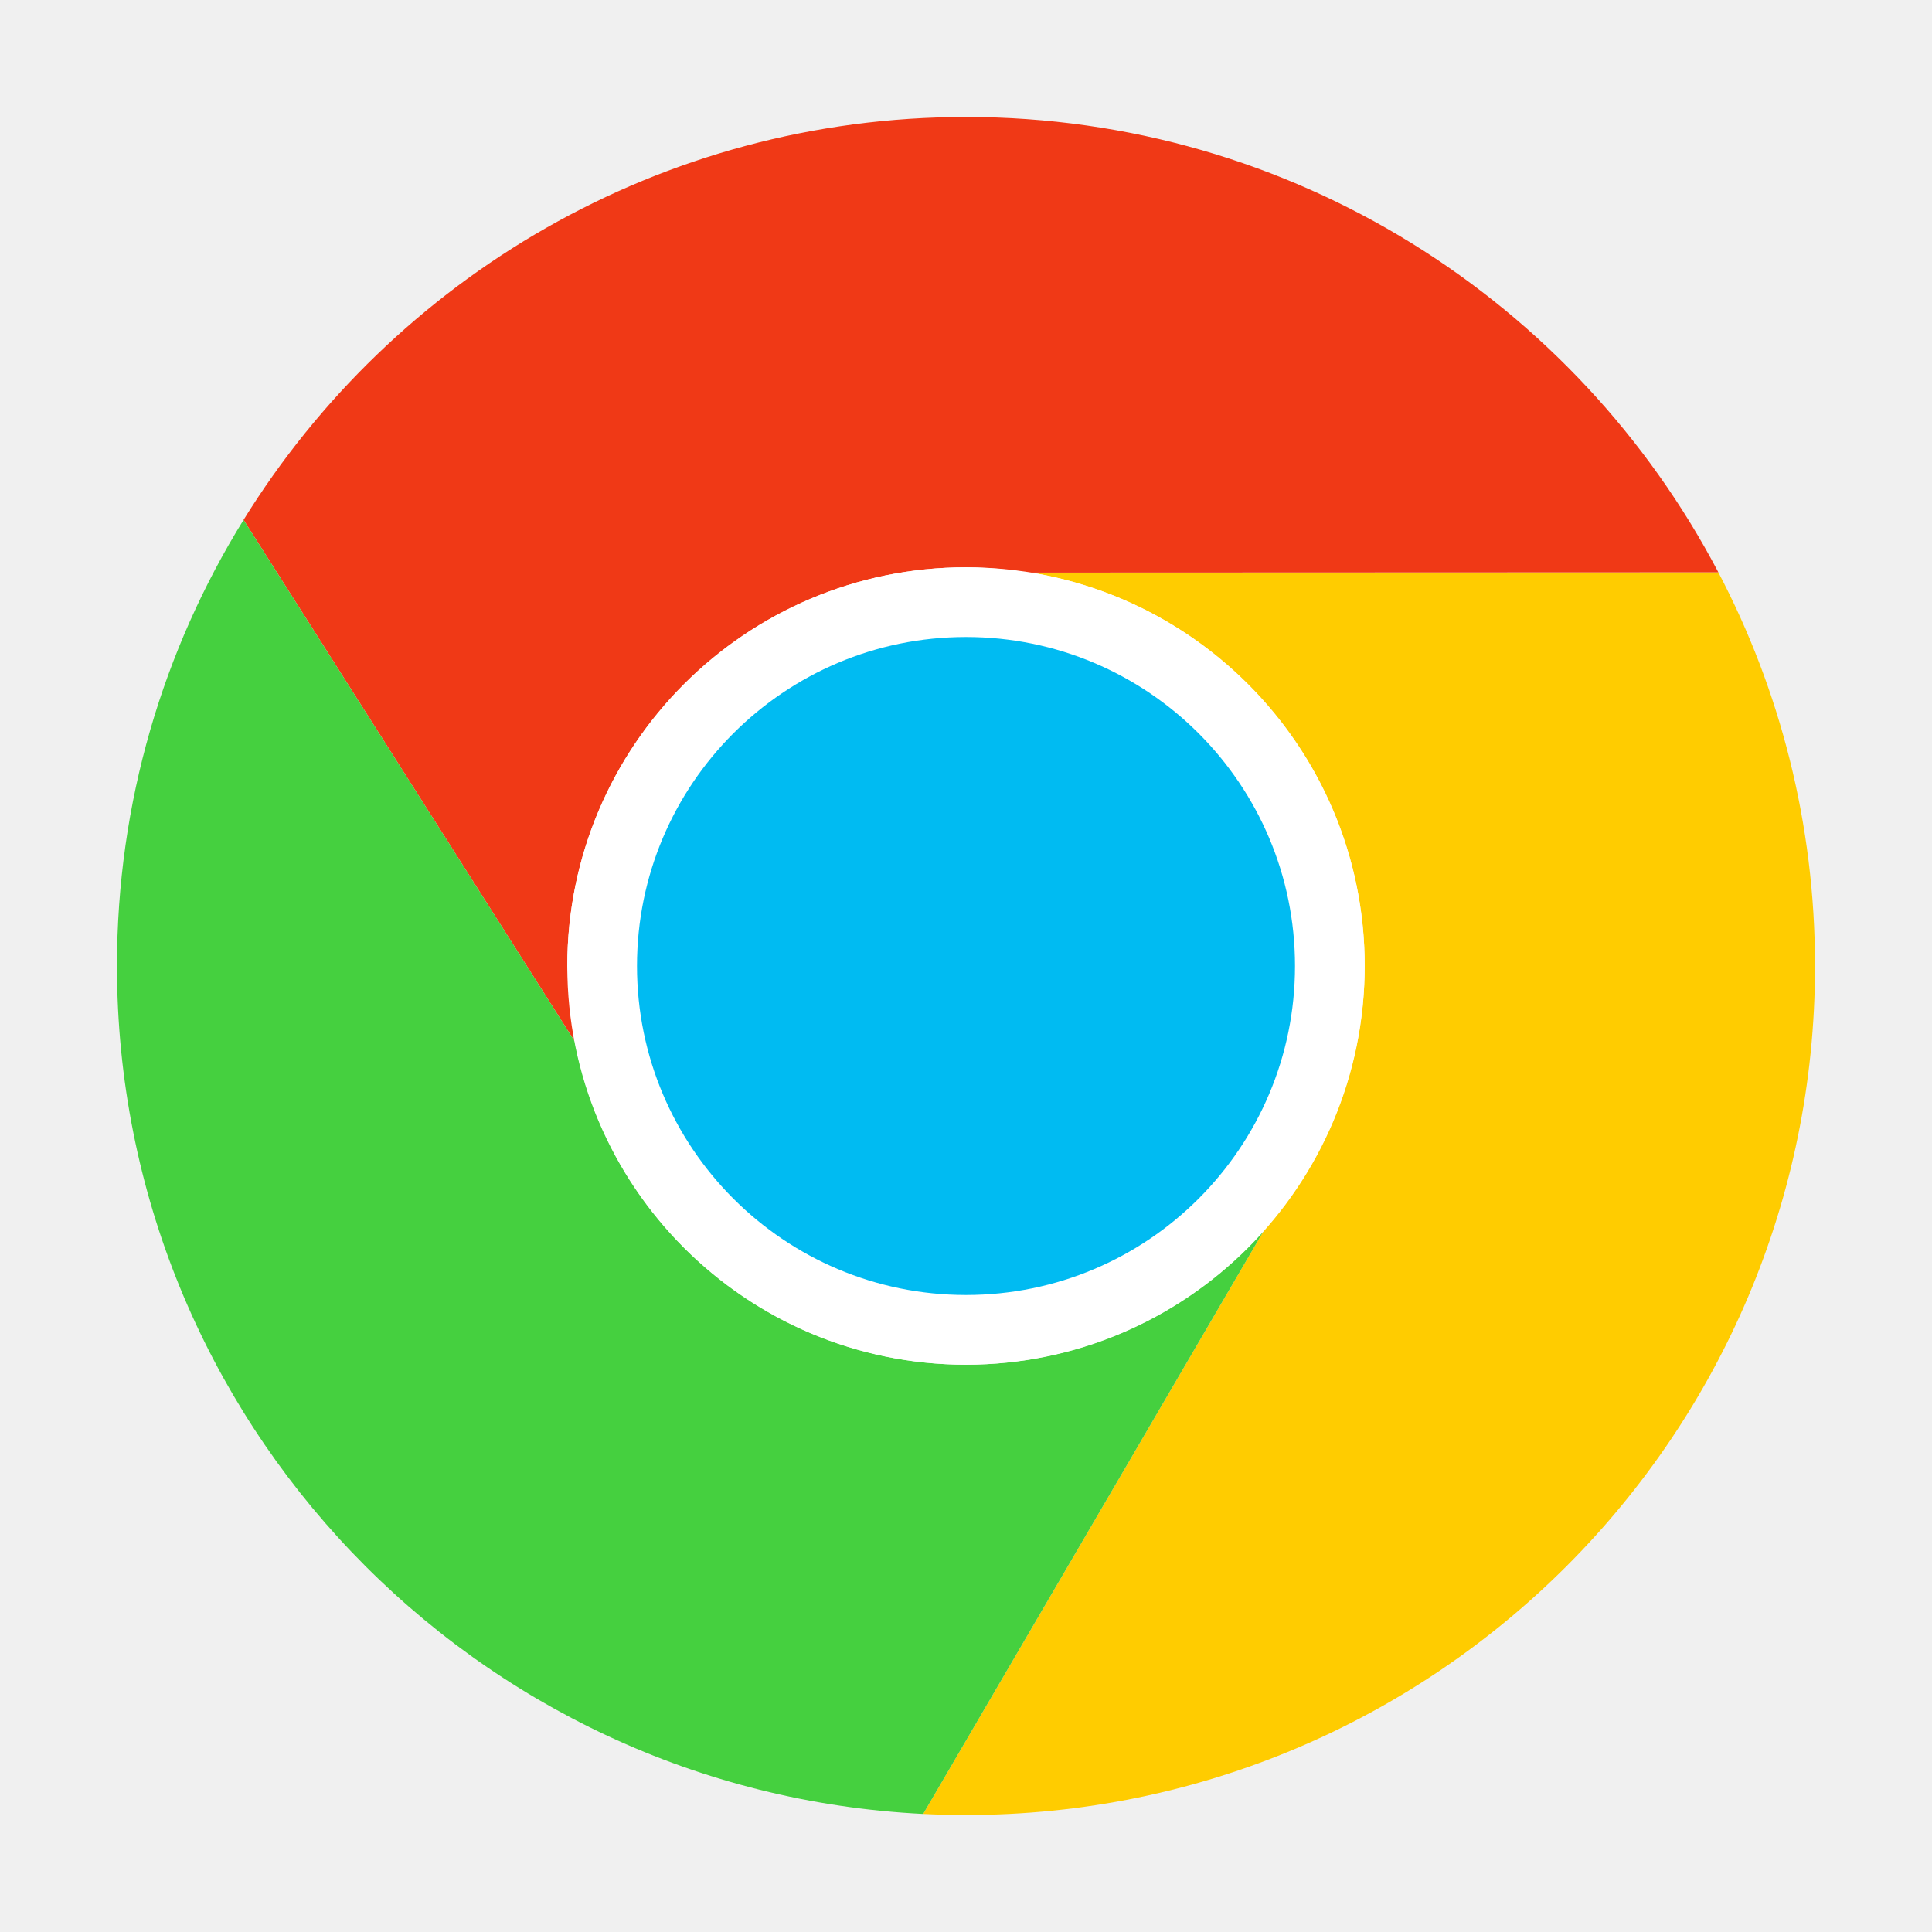
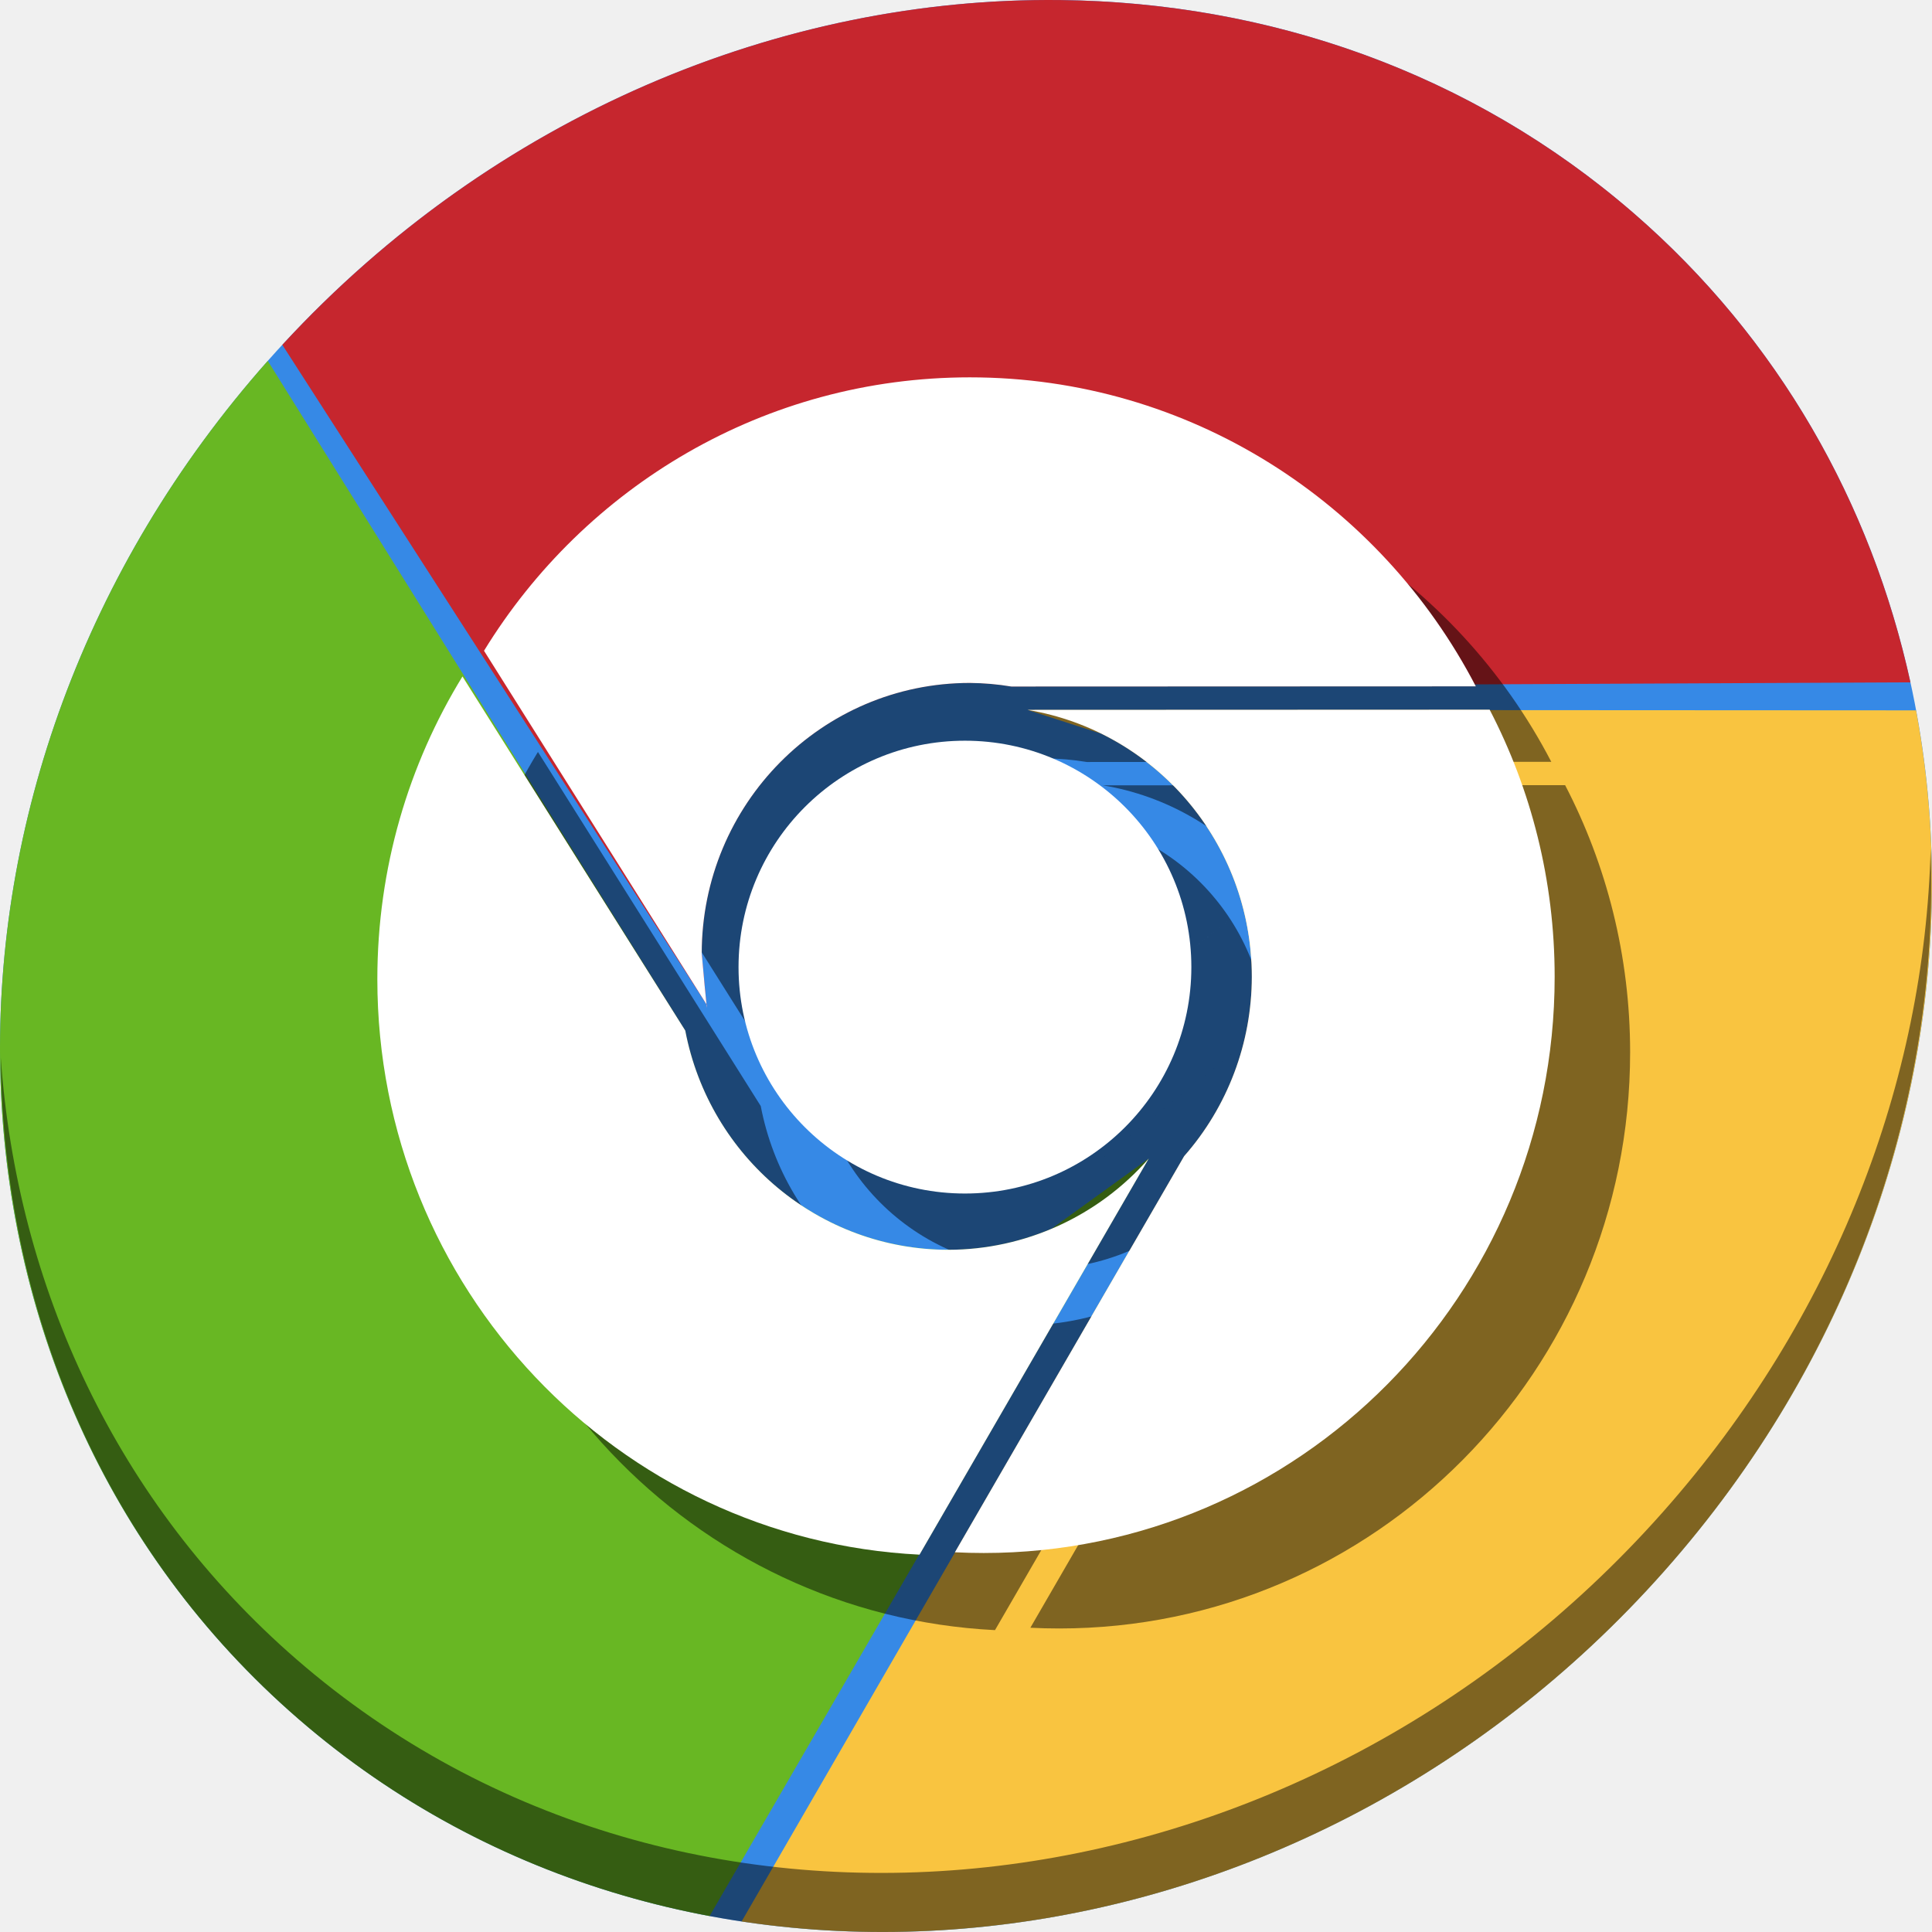
<svg xmlns="http://www.w3.org/2000/svg" id="svg2" version="1.1" width="512" height="512" viewBox="0 0 512 512">
  <defs id="defs6">
    <clipPath clipPathUnits="userSpaceOnUse" id="clipPath3947">
      <ellipse style="opacity:1;fill:#ffc82d;fill-opacity:1;stroke:none;stroke-width:0;stroke-linecap:butt;stroke-linejoin:miter;stroke-miterlimit:4;stroke-dasharray:none;stroke-dashoffset:0;stroke-opacity:1" id="ellipse3949" cx="256.521" cy="256.471" rx="203.243" ry="212.236" />
    </clipPath>
    <clipPath clipPathUnits="userSpaceOnUse" id="clipPath4806">
      <circle style="opacity:1;fill:#f6c439;fill-opacity:1;stroke:none;stroke-width:0;stroke-linecap:butt;stroke-linejoin:miter;stroke-miterlimit:4;stroke-dasharray:none;stroke-dashoffset:0;stroke-opacity:1" id="circle4808" cx="249.461" cy="248.915" r="211.627" />
    </clipPath>
    <clipPath clipPathUnits="userSpaceOnUse" id="clipPath4837">
      <circle style="opacity:1;fill:#0fa15f;fill-opacity:1;stroke:none;stroke-width:0;stroke-linecap:butt;stroke-linejoin:miter;stroke-miterlimit:4;stroke-dasharray:none;stroke-dashoffset:0;stroke-opacity:1" id="circle4839" cx="256" cy="256" r="207.136" />
    </clipPath>
    <clipPath clipPathUnits="userSpaceOnUse" id="clipPath5050">
      <path style="opacity:1;fill:#f9f9f9;fill-opacity:1;stroke:none;stroke-width:0;stroke-linecap:butt;stroke-linejoin:miter;stroke-miterlimit:4;stroke-dasharray:none;stroke-dashoffset:0;stroke-opacity:1" d="M 256,45.268 A 210.732,210.732 0 0 0 45.268,256 210.732,210.732 0 0 0 256,466.732 210.732,210.732 0 0 0 466.732,256 210.732,210.732 0 0 0 256,45.268 Z m 0,111.844 A 98.889,98.889 0 0 1 354.889,256 98.889,98.889 0 0 1 256,354.889 98.889,98.889 0 0 1 157.111,256 98.889,98.889 0 0 1 256,157.111 Z" id="path5052" />
    </clipPath>
    <clipPath clipPathUnits="userSpaceOnUse" id="clipPath5127">
      <path style="opacity:1;fill:#f9f9f9;fill-opacity:1;stroke:none;stroke-width:0;stroke-linecap:butt;stroke-linejoin:miter;stroke-miterlimit:4;stroke-dasharray:none;stroke-dashoffset:0;stroke-opacity:1" d="M 256,45.268 A 210.732,210.732 0 0 0 45.268,256 210.732,210.732 0 0 0 256,466.732 210.732,210.732 0 0 0 466.732,256 210.732,210.732 0 0 0 256,45.268 Z m 0,111.844 A 98.889,98.889 0 0 1 354.889,256 98.889,98.889 0 0 1 256,354.889 98.889,98.889 0 0 1 157.111,256 98.889,98.889 0 0 1 256,157.111 Z" id="path5129" />
    </clipPath>
  </defs>
-   <path style="opacity:1;fill:#ffcc00;fill-opacity:1;stroke:none;stroke-width:0;stroke-linecap:butt;stroke-linejoin:miter;stroke-miterlimit:4;stroke-dasharray:none;stroke-dashoffset:0;stroke-opacity:1" d="m 455.383,151.674 c -315.144,251.773 -157.572,125.886 0,0 z m 0,0 -182.158,0.071 c 50.16,8.226 88.436,51.767 88.436,104.256 -0.037,25.814 -9.522,50.721 -26.666,70.02 L 244.656,480.716 c 3.758,0.187 7.54,0.284 11.344,0.284 124.264,4.4e-4 225,-100.736 225,-225 1.4e-4,-37.655 -9.265,-73.14 -25.617,-104.326 z" id="path4797" />
-   <path style="fill:#f03916;fill-opacity:1;stroke-width:1.191" clip-path="none" d="M 256,31 C 175.107,31 104.196,73.696 64.543,137.775 L 152.345,276.051 C 152.752,282.632 150.344,256.473 150.339,256 150.339,197.645 197.645,150.339 256,150.339 c 5.479,0.044 10.946,0.514 16.351,1.406 l 183.032,-0.071 C 417.774,79.944 342.609,31 256,31 Z M 64.516,137.818 c -54.566,261.009 -27.283,130.505 0,0 z" id="path3923" />
-   <path style="fill:#45d03f;fill-opacity:1;stroke-width:1.191" clip-path="none" d="M 64.543,137.775 C 43.283,172.131 31,212.629 31,256 31,376.46 125.663,474.807 244.656,480.716 L 334.996,326.02 C 314.971,348.649 286.217,361.623 256,361.661 205.409,361.619 161.946,325.723 152.345,276.051 Z" id="path3923-1" />
-   <circle style="opacity:1;fill:#ffffff;fill-opacity:1;stroke:none;stroke-width:0;stroke-linecap:butt;stroke-linejoin:miter;stroke-miterlimit:4;stroke-dasharray:none;stroke-dashoffset:0;stroke-opacity:1" id="path4162" cx="256" cy="256" r="105.662" />
-   <circle style="opacity:1;fill:#00bbf2;fill-opacity:1;stroke:none;stroke-width:0;stroke-linecap:butt;stroke-linejoin:miter;stroke-miterlimit:4;stroke-dasharray:none;stroke-dashoffset:0;stroke-opacity:1" id="path3956" cx="256" cy="256" clip-path="none" r="87.188" />
+   <g id="g903">
+     <path id="path1165" d="M 432.913,56.474 C 535.106,145.049 538.74,306.174 441.03,416.373 343.32,526.572 181.28,544.101 79.087,455.526 -23.106,366.951 -26.74,205.826 70.97,95.627 168.68,-14.572 330.72,-32.101 432.913,56.474 Z" style="fill:#3689e6;fill-opacity:1;stroke-width:11.11" />
+     <path id="path850" d="M 394.773 188.074 L 272.271 188.123 L 291.871 194.449 C 315.478 206.105 331.744 230.564 331.744 258.873 C 331.719 276.391 325.341 293.294 313.812 306.391 L 253.059 411.371 C 253.075 411.372 253.091 411.372 253.107 411.373 L 196.541 509.199 C 282.095 522.124 375.866 489.865 441.029 416.373 C 500.025 349.837 522.059 264.738 507.777 188.25 L 394.83 188.189 C 394.81 188.151 394.793 188.112 394.773 188.074 z " style="fill:#f9c440;stroke:none;stroke-width:1px;stroke-linecap:butt;stroke-linejoin:miter;stroke-opacity:1;fill-opacity:1" />
+     <path id="path855" d="M 70.963 95.635 C -26.74 205.834 -23.104 366.953 79.086 455.525 C 110.864 483.069 148.432 500.348 188.051 507.775 L 243.58 411.994 C 243.615 411.996 243.649 411.998 243.684 412 L 304.438 307.02 L 278.723 325.592 C 270.134 329.231 260.836 331.195 251.312 331.207 C 217.29 331.179 188.06 306.818 181.604 273.109 L 70.963 95.635 z " style="fill:#68b723;stroke:none;stroke-width:1px;stroke-linecap:butt;stroke-linejoin:miter;stroke-opacity:1;fill-opacity:1" />
+     <path id="path1167" d="M 511.635,224.904 C 510.084,286.215 486.474,349.058 440.669,400.718 342.959,510.917 180.919,528.446 78.726,439.871 30.827,398.356 4.497,340.923 0.194,280.229 0.799,346.585 27.117,410.482 79.079,455.519 c 102.193,88.575 264.241,71.037 361.943,-39.153 49.705,-56.058 73.005,-125.291 70.613,-191.462 z" style="opacity:1;fill:#000000;fill-opacity:0.49;stroke-width:11.11" />
+     <path id="path844" d="M 280.945 0.016 C 207.147 -0.799 130.972 30.472 74.82 91.385 L 127.943 173.98 L 187.229 266.162 C 187.334 267.116 187.383 267.375 187.316 266.297 C 187.316 266.297 187.222 265.994 187.205 265.945 C 186.857 262.71 185.969 252.927 185.967 252.689 C 185.967 213.089 217.78 180.987 257.023 180.986 C 260.708 181.016 264.384 181.334 268.02 181.939 L 391.109 181.893 C 391.018 181.716 390.919 181.544 390.826 181.367 L 506.283 180.83 C 495.904 133.485 471.402 89.834 432.914 56.475 C 389.801 19.107 336.037 0.623 280.945 0.016 z " style="fill:#c6262e;stroke:none;stroke-width:1px;stroke-linecap:butt;stroke-linejoin:miter;stroke-opacity:1;fill-opacity:1" />
+     <g style="fill:#000000;fill-opacity:0.49" transform="translate(20,20)" id="g886">
+       <path id="path878" d="m 394.773,188.075 c -211.934,170.859 -105.967,85.429 0,0 z m 0,0 -122.501,0.048 c 33.733,5.582 59.473,35.13 59.473,70.75 -0.025,17.518 -6.404,34.42 -17.933,47.517 L 253.059,411.37 c 2.527,0.127 5.07,0.192 7.629,0.192 83.568,3e-4 151.313,-68.362 151.312,-152.69 10e-5,-25.554 -6.231,-49.635 -17.227,-70.798 z" style="opacity:1;fill:#000000;fill-opacity:0.49;stroke:none;stroke-width:0;stroke-linecap:butt;stroke-linejoin:miter;stroke-miterlimit:4;stroke-dasharray:none;stroke-dashoffset:0;stroke-opacity:1" />
+       <path id="path880" d="m 257.024,100 c -54.4,-2.02e-4 -102.088,28.974 -128.755,72.46 l 59.047,93.837 c 0.274,4.466 -1.346,-13.286 -1.349,-13.607 3.4e-4,-39.601 31.813,-71.704 71.057,-71.704 3.684,0.03 7.361,0.349 10.996,0.954 l 123.089,-0.048 C 365.816,133.215 315.268,100 257.024,100 Z M 128.251,172.489 c -36.695,177.127 -18.348,88.563 0,0 z" clip-path="none" style="fill:#000000;fill-opacity:0.49;stroke-width:0.804" />
+       <path id="path882" d="M 122.558,179.272 C 108.26,202.587 100,230.07 100,259.502 100,341.249 163.661,407.99 243.683,412 l 60.753,-104.98 c -13.466,15.357 -32.804,24.161 -53.124,24.187 -34.023,-0.028 -63.251,-24.389 -69.708,-58.097 z" clip-path="none" style="fill:#000000;fill-opacity:0.49;stroke-width:0.804" />
+       <circle r="60" cy="256.295" cx="255.72" id="circle884" style="opacity:1;fill:#000000;fill-opacity:0.49;stroke:none;stroke-width:4.836;stroke-linecap:square;stroke-linejoin:miter;stroke-miterlimit:4;stroke-dasharray:none;stroke-dashoffset:0;stroke-opacity:1" />
+     </g>
+     <g id="g876">
+       <path style="opacity:1;fill:#ffffff;fill-opacity:1;stroke:none;stroke-width:0;stroke-linecap:butt;stroke-linejoin:miter;stroke-miterlimit:4;stroke-dasharray:none;stroke-dashoffset:0;stroke-opacity:1" d="m 394.773,188.075 c -211.934,170.859 -105.967,85.429 0,0 z m 0,0 -122.501,0.048 c 33.733,5.582 59.473,35.13 59.473,70.75 -0.025,17.518 -6.404,34.42 -17.933,47.517 L 253.059,411.37 c 2.527,0.127 5.07,0.192 7.629,0.192 83.568,3e-4 151.313,-68.362 151.312,-152.69 10e-5,-25.554 -6.231,-49.635 -17.227,-70.798 z" id="path4797" />
+       <path style="fill:#ffffff;fill-opacity:1;stroke-width:0.804" clip-path="none" d="m 257.024,100 c -54.4,-2.02e-4 -102.088,28.974 -128.755,72.46 l 59.047,93.837 c 0.274,4.466 -1.346,-13.286 -1.349,-13.607 3.4e-4,-39.601 31.813,-71.704 71.057,-71.704 3.684,0.03 7.361,0.349 10.996,0.954 l 123.089,-0.048 C 365.816,133.215 315.268,100 257.024,100 Z M 128.251,172.489 c -36.695,177.127 -18.348,88.563 0,0 z" id="path3923" />
+       <path style="fill:#ffffff;fill-opacity:1;stroke-width:0.804" clip-path="none" d="M 122.558,179.272 C 108.26,202.587 100,230.07 100,259.502 100,341.249 163.661,407.99 243.683,412 l 60.753,-104.98 c -13.466,15.357 -32.804,24.161 -53.124,24.187 -34.023,-0.028 -63.251,-24.389 -69.708,-58.097 z" id="path3923-1" />
+       <circle style="opacity:1;fill:#ffffff;fill-opacity:1;stroke:none;stroke-width:4.836;stroke-linecap:square;stroke-linejoin:miter;stroke-miterlimit:4;stroke-dasharray:none;stroke-dashoffset:0;stroke-opacity:1" id="path870" cx="255.72" cy="256.295" r="60" />
+     </g>
+   </g>
</svg>
